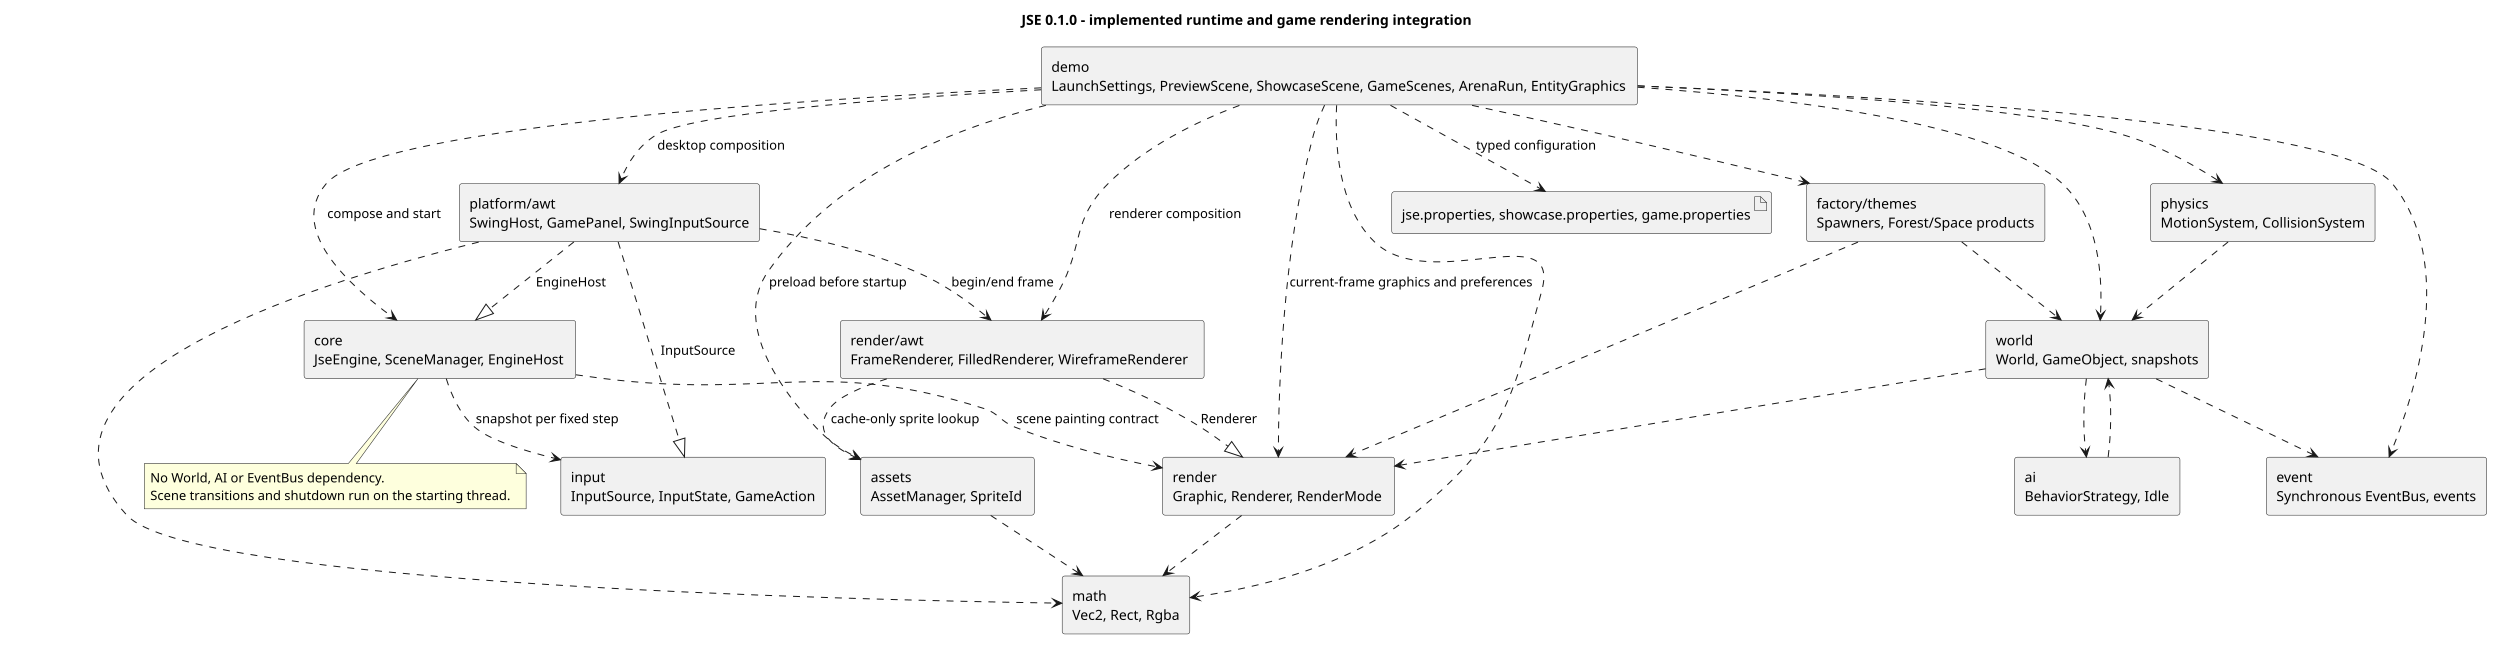
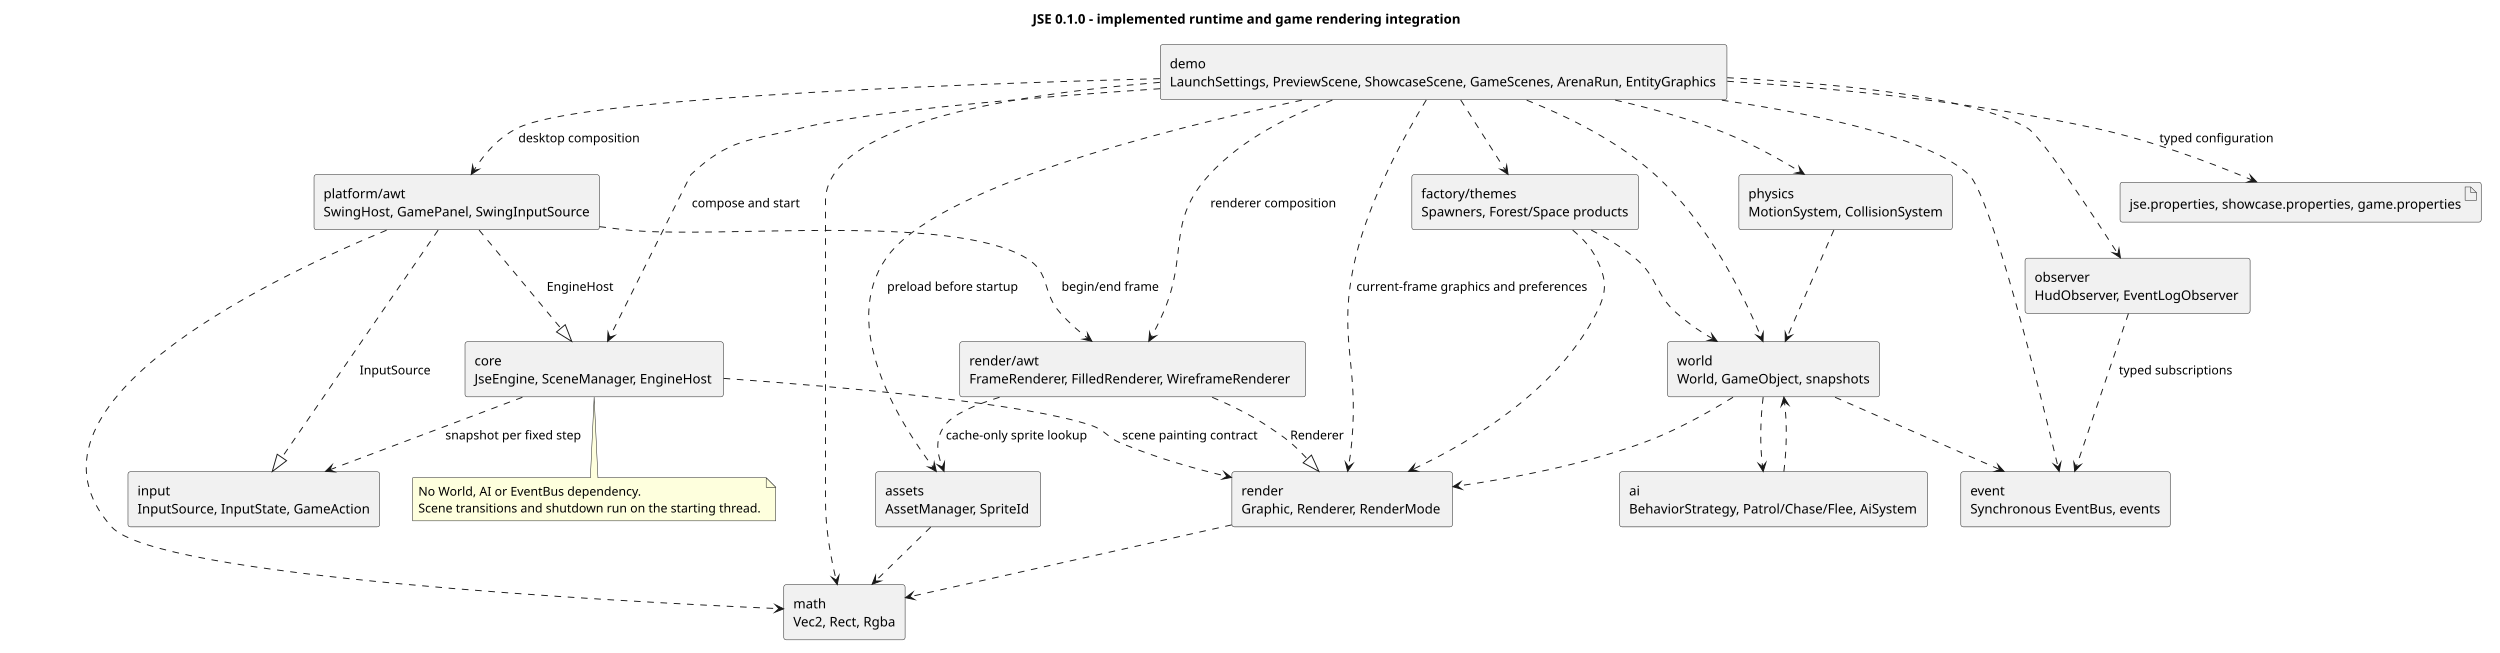
- <svg xmlns="http://www.w3.org/2000/svg" version="1.1" data-diagram-type="DESCRIPTION" style="width:2507px;height:649px;background:#FFFFFF;" width="2507px" height="649px" viewBox="0 0 2507 649" zoomAndPan="magnify" preserveAspectRatio="none" contentStyleType="text/css">
+ <svg xmlns="http://www.w3.org/2000/svg" version="1.1" data-diagram-type="DESCRIPTION" style="width:2637px;height:688px;background:#FFFFFF;" width="2637px" height="688px" viewBox="0 0 2637 688" zoomAndPan="magnify" preserveAspectRatio="none" contentStyleType="text/css">
  <defs />
  <g font-family="sans-serif" lengthAdjust="spacing">
    <g class="title" data-source-line="1">
-       <text x="1024.291" y="24.966" fill="#000" font-size="14" textLength="452.002" font-weight="700">JSE 0.1.0 - implemented runtime and game rendering integration</text>
+       <text x="1089.096" y="24.966" fill="#000" font-size="14" textLength="452.002" font-weight="700">JSE 0.1.0 - implemented runtime and game rendering integration</text>
    </g>
    <g class="entity" data-qualified-name="demo" id="ent0001" data-source-line="3">
-       <rect x="1044.29" y="47.068" width="597.708" height="58.136" fill="#F1F1F1" style="stroke:#181818;stroke-width:0.5;" rx="2.5" ry="2.5" />
-       <text x="1054.29" y="72.034" fill="#000" font-size="14" textLength="38.066">demo</text>
-       <text x="1054.29" y="91.102" fill="#000" font-size="14" textLength="577.708">LaunchSettings, PreviewScene, ShowcaseScene, GameScenes, ArenaRun, EntityGraphics</text>
+       <rect x="1223.86" y="47.068" width="597.708" height="58.136" fill="#F1F1F1" style="stroke:#181818;stroke-width:0.5;" rx="2.5" ry="2.5" />
+       <text x="1233.86" y="72.034" fill="#000" font-size="14" textLength="38.066">demo</text>
+       <text x="1233.86" y="91.102" fill="#000" font-size="14" textLength="577.708">LaunchSettings, PreviewScene, ShowcaseScene, GameScenes, ArenaRun, EntityGraphics</text>
    </g>
    <g class="entity" data-qualified-name="core" id="ent0002" data-source-line="4">
-       <rect x="304.93" y="321.338" width="272.419" height="58.136" fill="#F1F1F1" style="stroke:#181818;stroke-width:0.5;" rx="2.5" ry="2.5" />
-       <text x="314.93" y="346.304" fill="#000" font-size="14" textLength="28.868">core</text>
-       <text x="314.93" y="365.372" fill="#000" font-size="14" textLength="252.419">JseEngine, SceneManager, EngineHost</text>
+       <rect x="490.5" y="360.468" width="272.419" height="58.136" fill="#F1F1F1" style="stroke:#181818;stroke-width:0.5;" rx="2.5" ry="2.5" />
+       <text x="500.5" y="385.434" fill="#000" font-size="14" textLength="28.868">core</text>
+       <text x="500.5" y="404.502" fill="#000" font-size="14" textLength="252.419">JseEngine, SceneManager, EngineHost</text>
    </g>
    <g class="entity" data-qualified-name="input" id="ent0003" data-source-line="5">
-       <rect x="562.42" y="458.478" width="265.447" height="58.136" fill="#F1F1F1" style="stroke:#181818;stroke-width:0.5;" rx="2.5" ry="2.5" />
-       <text x="572.42" y="483.444" fill="#000" font-size="14" textLength="34.58">input</text>
-       <text x="572.42" y="502.512" fill="#000" font-size="14" textLength="245.447">InputSource, InputState, GameAction</text>
+       <rect x="134.99" y="497.608" width="265.447" height="58.136" fill="#F1F1F1" style="stroke:#181818;stroke-width:0.5;" rx="2.5" ry="2.5" />
+       <text x="144.99" y="522.574" fill="#000" font-size="14" textLength="34.58">input</text>
+       <text x="144.99" y="541.642" fill="#000" font-size="14" textLength="245.447">InputSource, InputState, GameAction</text>
    </g>
    <g class="entity" data-qualified-name="platform" id="ent0004" data-source-line="6">
-       <rect x="460.67" y="184.208" width="300.951" height="58.136" fill="#F1F1F1" style="stroke:#181818;stroke-width:0.5;" rx="2.5" ry="2.5" />
-       <text x="470.67" y="209.174" fill="#000" font-size="14" textLength="86.408">platform/awt</text>
-       <text x="470.67" y="228.242" fill="#000" font-size="14" textLength="280.951">SwingHost, GamePanel, SwingInputSource</text>
+       <rect x="331.24" y="184.198" width="300.951" height="58.136" fill="#F1F1F1" style="stroke:#181818;stroke-width:0.5;" rx="2.5" ry="2.5" />
+       <text x="341.24" y="209.164" fill="#000" font-size="14" textLength="86.408">platform/awt</text>
+       <text x="341.24" y="228.232" fill="#000" font-size="14" textLength="280.951">SwingHost, GamePanel, SwingInputSource</text>
    </g>
    <g class="entity" data-qualified-name="render" id="ent0005" data-source-line="7">
-       <rect x="1165.82" y="458.478" width="232.645" height="58.136" fill="#F1F1F1" style="stroke:#181818;stroke-width:0.5;" rx="2.5" ry="2.5" />
-       <text x="1175.82" y="483.444" fill="#000" font-size="14" textLength="44.618">render</text>
-       <text x="1175.82" y="502.512" fill="#000" font-size="14" textLength="212.645">Graphic, Renderer, RenderMode</text>
+       <rect x="1299.39" y="497.608" width="232.645" height="58.136" fill="#F1F1F1" style="stroke:#181818;stroke-width:0.5;" rx="2.5" ry="2.5" />
+       <text x="1309.39" y="522.574" fill="#000" font-size="14" textLength="44.618">render</text>
+       <text x="1309.39" y="541.642" fill="#000" font-size="14" textLength="212.645">Graphic, Renderer, RenderMode</text>
    </g>
    <g class="entity" data-qualified-name="awtrender" id="ent0006" data-source-line="8">
-       <rect x="842.79" y="321.338" width="364.693" height="58.136" fill="#F1F1F1" style="stroke:#181818;stroke-width:0.5;" rx="2.5" ry="2.5" />
-       <text x="852.79" y="346.304" fill="#000" font-size="14" textLength="73.738">render/awt</text>
-       <text x="852.79" y="365.372" fill="#000" font-size="14" textLength="344.693">FrameRenderer, FilledRenderer, WireframeRenderer</text>
+       <rect x="1012.37" y="360.468" width="364.693" height="58.136" fill="#F1F1F1" style="stroke:#181818;stroke-width:0.5;" rx="2.5" ry="2.5" />
+       <text x="1022.37" y="385.434" fill="#000" font-size="14" textLength="73.738">render/awt</text>
+       <text x="1022.37" y="404.502" fill="#000" font-size="14" textLength="344.693">FrameRenderer, FilledRenderer, WireframeRenderer</text>
    </g>
    <g class="entity" data-qualified-name="assets" id="ent0007" data-source-line="9">
-       <rect x="863.12" y="458.478" width="174.041" height="58.136" fill="#F1F1F1" style="stroke:#181818;stroke-width:0.5;" rx="2.5" ry="2.5" />
-       <text x="873.12" y="483.444" fill="#000" font-size="14" textLength="40.922">assets</text>
-       <text x="873.12" y="502.512" fill="#000" font-size="14" textLength="154.041">AssetManager, SpriteId</text>
+       <rect x="923.69" y="497.608" width="174.041" height="58.136" fill="#F1F1F1" style="stroke:#181818;stroke-width:0.5;" rx="2.5" ry="2.5" />
+       <text x="933.69" y="522.574" fill="#000" font-size="14" textLength="40.922">assets</text>
+       <text x="933.69" y="541.642" fill="#000" font-size="14" textLength="154.041">AssetManager, SpriteId</text>
    </g>
    <g class="entity" data-qualified-name="math" id="ent0008" data-source-line="10">
-       <rect x="1065.16" y="577.608" width="127.968" height="58.136" fill="#F1F1F1" style="stroke:#181818;stroke-width:0.5;" rx="2.5" ry="2.5" />
-       <text x="1075.16" y="602.574" fill="#000" font-size="14" textLength="34.65">math</text>
-       <text x="1075.16" y="621.642" fill="#000" font-size="14" textLength="107.968">Vec2, Rect, Rgba</text>
+       <rect x="826.73" y="616.738" width="127.968" height="58.136" fill="#F1F1F1" style="stroke:#181818;stroke-width:0.5;" rx="2.5" ry="2.5" />
+       <text x="836.73" y="641.704" fill="#000" font-size="14" textLength="34.65">math</text>
+       <text x="836.73" y="660.772" fill="#000" font-size="14" textLength="107.968">Vec2, Rect, Rgba</text>
    </g>
    <g class="entity" data-qualified-name="settings" id="ent0009" data-source-line="11">
-       <rect x="1395.66" y="192.238" width="380.965" height="42.068" fill="#F1F1F1" style="stroke:#181818;stroke-width:0.5;" rx="2.5" ry="2.5" />
-       <polygon points="1759.625,197.238,1759.625,211.238,1771.625,211.238,1771.625,203.238,1765.625,197.238,1759.625,197.238" fill="#F1F1F1" style="stroke:#181818;stroke-width:0.5;stroke-linejoin:miter;stroke-miterlimit:10;" />
-       <line x1="1765.625" y1="197.238" x2="1765.625" y2="203.238" style="stroke:#181818;stroke-width:0.5;" />
-       <line x1="1771.625" y1="203.238" x2="1765.625" y2="203.238" style="stroke:#181818;stroke-width:0.5;" />
-       <text x="1405.66" y="220.204" fill="#000" font-size="14" textLength="350.965">jse.properties, showcase.properties, game.properties</text>
+       <rect x="2236.23" y="192.228" width="380.965" height="42.068" fill="#F1F1F1" style="stroke:#181818;stroke-width:0.5;" rx="2.5" ry="2.5" />
+       <polygon points="2600.195,197.228,2600.195,211.228,2612.195,211.228,2612.195,203.228,2606.195,197.228,2600.195,197.228" fill="#F1F1F1" style="stroke:#181818;stroke-width:0.5;stroke-linejoin:miter;stroke-miterlimit:10;" />
+       <line x1="2606.195" y1="197.228" x2="2606.195" y2="203.228" style="stroke:#181818;stroke-width:0.5;" />
+       <line x1="2612.195" y1="203.228" x2="2606.195" y2="203.228" style="stroke:#181818;stroke-width:0.5;" />
+       <text x="2246.23" y="220.194" fill="#000" font-size="14" textLength="350.965">jse.properties, showcase.properties, game.properties</text>
    </g>
    <g class="entity" data-qualified-name="world" id="ent0010" data-source-line="12">
-       <rect x="1991.37" y="321.338" width="223.545" height="58.136" fill="#F1F1F1" style="stroke:#181818;stroke-width:0.5;" rx="2.5" ry="2.5" />
-       <text x="2001.37" y="346.304" fill="#000" font-size="14" textLength="37.478">world</text>
-       <text x="2001.37" y="365.372" fill="#000" font-size="14" textLength="203.545">World, GameObject, snapshots</text>
+       <rect x="1758.94" y="360.468" width="223.545" height="58.136" fill="#F1F1F1" style="stroke:#181818;stroke-width:0.5;" rx="2.5" ry="2.5" />
+       <text x="1768.94" y="385.434" fill="#000" font-size="14" textLength="37.478">world</text>
+       <text x="1768.94" y="404.502" fill="#000" font-size="14" textLength="203.545">World, GameObject, snapshots</text>
    </g>
    <g class="entity" data-qualified-name="factory" id="ent0011" data-source-line="13">
-       <rect x="1811.65" y="184.208" width="238.973" height="58.136" fill="#F1F1F1" style="stroke:#181818;stroke-width:0.5;" rx="2.5" ry="2.5" />
-       <text x="1821.65" y="209.174" fill="#000" font-size="14" textLength="100.338">factory/themes</text>
-       <text x="1821.65" y="228.242" fill="#000" font-size="14" textLength="218.973">Spawners, Forest/Space products</text>
+       <rect x="1489.22" y="184.198" width="238.973" height="58.136" fill="#F1F1F1" style="stroke:#181818;stroke-width:0.5;" rx="2.5" ry="2.5" />
+       <text x="1499.22" y="209.164" fill="#000" font-size="14" textLength="100.338">factory/themes</text>
+       <text x="1499.22" y="228.232" fill="#000" font-size="14" textLength="218.973">Spawners, Forest/Space products</text>
    </g>
    <g class="entity" data-qualified-name="physics" id="ent0012" data-source-line="14">
-       <rect x="2156.6" y="184.208" width="225.085" height="58.136" fill="#F1F1F1" style="stroke:#181818;stroke-width:0.5;" rx="2.5" ry="2.5" />
-       <text x="2166.6" y="209.174" fill="#000" font-size="14" textLength="48.146">physics</text>
-       <text x="2166.6" y="228.242" fill="#000" font-size="14" textLength="205.085">MotionSystem, CollisionSystem</text>
+       <rect x="1834.17" y="184.198" width="225.085" height="58.136" fill="#F1F1F1" style="stroke:#181818;stroke-width:0.5;" rx="2.5" ry="2.5" />
+       <text x="1844.17" y="209.164" fill="#000" font-size="14" textLength="48.146">physics</text>
+       <text x="1844.17" y="228.232" fill="#000" font-size="14" textLength="205.085">MotionSystem, CollisionSystem</text>
    </g>
    <g class="entity" data-qualified-name="events" id="ent0013" data-source-line="15">
-       <rect x="2272.7" y="458.478" width="220.885" height="58.136" fill="#F1F1F1" style="stroke:#181818;stroke-width:0.5;" rx="2.5" ry="2.5" />
-       <text x="2282.7" y="483.444" fill="#000" font-size="14" textLength="36.61">event</text>
-       <text x="2282.7" y="502.512" fill="#000" font-size="14" textLength="200.885">Synchronous EventBus, events</text>
-     </g>
-     <g class="entity" data-qualified-name="ai" id="ent0014" data-source-line="16">
-       <rect x="2020.24" y="458.478" width="165.809" height="58.136" fill="#F1F1F1" style="stroke:#181818;stroke-width:0.5;" rx="2.5" ry="2.5" />
-       <text x="2030.24" y="483.444" fill="#000" font-size="14" textLength="11.466">ai</text>
-       <text x="2030.24" y="502.512" fill="#000" font-size="14" textLength="145.809">BehaviorStrategy, Idle</text>
-     </g>
-     <g class="entity" data-qualified-name="GMN43" id="ent0044" data-source-line="46">
-       <path d="M144.67,464.838 L144.67,510.25 A0,0 0 0 0 144.67,510.25 L527.603,510.25 A0,0 0 0 0 527.603,510.25 L527.603,474.838 L517.603,464.838 L357.28,464.838 L419.13,379.738 L349.28,464.838 L144.67,464.838 A0,0 0 0 0 144.67,464.838" style="stroke:#181818;stroke-width:0.5;" fill="#FEFFDD" />
-       <path d="M517.603,464.838 L517.603,474.838 L527.603,474.838 L517.603,464.838" style="stroke:#181818;stroke-width:0.5;" fill="#FEFFDD" />
-       <text x="150.67" y="483.735" fill="#000" font-size="13" textLength="235.755">No World, AI or EventBus dependency.</text>
-       <text x="150.67" y="501.441" fill="#000" font-size="13" textLength="361.933">Scene transitions and shutdown run on the starting thread.</text>
-     </g>
-     <g class="link" data-entity-1="ent0001" data-entity-2="ent0009" id="lnk15" data-source-line="17" data-link-type="dependency">
-       <path d="M1394.38,105.628 C1440.89,131.498 1503.95,166.568 1545.22,189.518" style="stroke:#181818;stroke-width:1;stroke-dasharray:7,7;" fill="none" id="demo-to-settings" />
-       <polygon points="1549.59,191.948,1543.668,184.078,1545.22,189.518,1539.78,191.07,1549.59,191.948" fill="#181818" style="stroke:#181818;stroke-width:1;stroke-linejoin:miter;stroke-miterlimit:10;" />
-       <text x="1480.19" y="150.105" fill="#000" font-size="13" textLength="120.627">typed configuration</text>
-     </g>
-     <g class="link" data-entity-1="ent0001" data-entity-2="ent0002" id="lnk16" data-source-line="18" data-link-type="dependency">
-       <path d="M1044.05,88.078 C761.22,101.668 373.29,129.988 327.14,184.208 C288.85,229.178 347.201,284.071 393.741,318.031" style="stroke:#181818;stroke-width:1;stroke-dasharray:7,7;" fill="none" id="demo-to-core" />
-       <polygon points="397.78,320.978,392.868,312.442,393.741,318.031,388.152,318.904,397.78,320.978" fill="#181818" style="stroke:#181818;stroke-width:1;stroke-linejoin:miter;stroke-miterlimit:10;" />
-       <text x="328.14" y="218.665" fill="#000" font-size="13" textLength="114.036">compose and start</text>
-     </g>
-     <g class="link" data-entity-1="ent0001" data-entity-2="ent0004" id="lnk17" data-source-line="19" data-link-type="dependency">
-       <path d="M1044.07,90.018 C875.46,99.478 691.89,114.328 658.14,135.208 C640.28,146.248 630.228,162.26 622.808,179.38" style="stroke:#181818;stroke-width:1;stroke-dasharray:7,7;" fill="none" id="demo-to-platform" />
-       <polygon points="620.82,183.968,628.069,177.301,622.808,179.38,620.729,174.119,620.82,183.968" fill="#181818" style="stroke:#181818;stroke-width:1;stroke-linejoin:miter;stroke-miterlimit:10;" />
-       <text x="659.14" y="150.105" fill="#000" font-size="13" textLength="128.076">desktop composition</text>
-     </g>
-     <g class="link" data-entity-1="ent0001" data-entity-2="ent0005" id="lnk18" data-source-line="20" data-link-type="dependency">
-       <path d="M1328.29,105.418 C1324.03,114.678 1319.81,125.168 1317.14,135.208 C1286,252.198 1282.094,392.788 1281.924,453.218" style="stroke:#181818;stroke-width:1;stroke-dasharray:7,7;" fill="none" id="demo-to-render" />
-       <polygon points="1281.91,458.218,1285.935,449.229,1281.924,453.218,1277.935,449.207,1281.91,458.218" fill="#181818" style="stroke:#181818;stroke-width:1;stroke-linejoin:miter;stroke-miterlimit:10;" />
-       <text x="1293.19" y="287.235" fill="#000" font-size="13" textLength="244.881">current-frame graphics and preferences</text>
-     </g>
-     <g class="link" data-entity-1="ent0001" data-entity-2="ent0010" id="lnk19" data-source-line="21" data-link-type="dependency">
-       <path d="M1642.19,87.448 C1813.57,99.678 2006.54,126.318 2068.14,184.208 C2105.64,219.438 2108.454,279.016 2106.344,316.136" style="stroke:#181818;stroke-width:1;stroke-dasharray:7,7;" fill="none" id="demo-to-world" />
-       <polygon points="2106.06,321.128,2110.564,312.369,2106.344,316.136,2102.577,311.915,2106.06,321.128" fill="#181818" style="stroke:#181818;stroke-width:1;stroke-linejoin:miter;stroke-miterlimit:10;" />
-     </g>
-     <g class="link" data-entity-1="ent0001" data-entity-2="ent0011" id="lnk20" data-source-line="22" data-link-type="dependency">
-       <path d="M1476.19,105.638 C1518.71,114.888 1565.94,125.318 1609.14,135.208 C1677.22,150.778 1748.35,167.752 1809.41,182.532" style="stroke:#181818;stroke-width:1;stroke-dasharray:7,7;" fill="none" id="demo-to-factory" />
-       <polygon points="1814.27,183.708,1806.464,177.703,1809.41,182.532,1804.582,185.478,1814.27,183.708" fill="#181818" style="stroke:#181818;stroke-width:1;stroke-linejoin:miter;stroke-miterlimit:10;" />
-     </g>
-     <g class="link" data-entity-1="ent0001" data-entity-2="ent0012" id="lnk21" data-source-line="23" data-link-type="dependency">
-       <path d="M1642.31,86.078 C1825.08,94.098 2040.23,108.818 2129.14,135.208 C2164.92,145.818 2197.534,163.854 2224.434,181.144" style="stroke:#181818;stroke-width:1;stroke-dasharray:7,7;" fill="none" id="demo-to-physics" />
-       <polygon points="2228.64,183.848,2223.232,175.617,2224.434,181.144,2218.906,182.347,2228.64,183.848" fill="#181818" style="stroke:#181818;stroke-width:1;stroke-linejoin:miter;stroke-miterlimit:10;" />
-     </g>
-     <g class="link" data-entity-1="ent0001" data-entity-2="ent0013" id="lnk22" data-source-line="24" data-link-type="dependency">
-       <path d="M1642.38,86.128 C1937.81,98.328 2352.17,125.728 2399.14,184.208 C2463.83,264.728 2421.678,395.142 2397.708,453.562" style="stroke:#181818;stroke-width:1;stroke-dasharray:7,7;" fill="none" id="demo-to-events" />
-       <polygon points="2395.81,458.188,2402.927,451.38,2397.708,453.562,2395.526,448.343,2395.81,458.188" fill="#181818" style="stroke:#181818;stroke-width:1;stroke-linejoin:miter;stroke-miterlimit:10;" />
-     </g>
-     <g class="link" data-entity-1="ent0011" data-entity-2="ent0010" id="lnk23" data-source-line="25" data-link-type="dependency">
-       <path d="M1967.2,242.598 C1996.45,265.588 2033.578,294.759 2062.908,317.799" style="stroke:#181818;stroke-width:1;stroke-dasharray:7,7;" fill="none" id="factory-to-world" />
-       <polygon points="2066.84,320.888,2062.234,312.183,2062.908,317.799,2057.292,318.474,2066.84,320.888" fill="#181818" style="stroke:#181818;stroke-width:1;stroke-linejoin:miter;stroke-miterlimit:10;" />
-     </g>
-     <g class="link" data-entity-1="ent0011" data-entity-2="ent0005" id="lnk24" data-source-line="26" data-link-type="dependency">
-       <path d="M1863.22,242.768 C1738.56,295.068 1479.251,403.854 1354.631,456.134" style="stroke:#181818;stroke-width:1;stroke-dasharray:7,7;" fill="none" id="factory-to-render" />
-       <polygon points="1350.02,458.068,1359.867,458.275,1354.631,456.134,1356.772,450.898,1350.02,458.068" fill="#181818" style="stroke:#181818;stroke-width:1;stroke-linejoin:miter;stroke-miterlimit:10;" />
-     </g>
-     <g class="link" data-entity-1="ent0010" data-entity-2="ent0005" id="lnk25" data-source-line="27" data-link-type="dependency">
-       <path d="M1991.13,369.848 C1835.8,395.408 1561.264,440.596 1403.574,466.556" style="stroke:#181818;stroke-width:1;stroke-dasharray:7,7;" fill="none" id="world-to-render" />
-       <polygon points="1398.64,467.368,1408.17,469.853,1403.574,466.556,1406.871,461.959,1398.64,467.368" fill="#181818" style="stroke:#181818;stroke-width:1;stroke-linejoin:miter;stroke-miterlimit:10;" />
-     </g>
-     <g class="link" data-entity-1="ent0010" data-entity-2="ent0013" id="lnk26" data-source-line="28" data-link-type="dependency">
-       <path d="M2162.18,379.898 C2209.83,402.898 2272.047,432.924 2319.677,455.914" style="stroke:#181818;stroke-width:1;stroke-dasharray:7,7;" fill="none" id="world-to-events" />
-       <polygon points="2324.18,458.088,2317.814,450.573,2319.677,455.914,2314.336,457.778,2324.18,458.088" fill="#181818" style="stroke:#181818;stroke-width:1;stroke-linejoin:miter;stroke-miterlimit:10;" />
-     </g>
-     <g class="link" data-entity-1="ent0010" data-entity-2="ent0014" id="lnk27" data-source-line="29" data-link-type="dependency">
-       <path d="M2092.22,379.738 C2089.28,402.798 2088.645,430.238 2091.595,453.288" style="stroke:#181818;stroke-width:1;stroke-dasharray:7,7;" fill="none" id="world-to-ai" />
-       <polygon points="2092.23,458.248,2095.055,448.813,2091.595,453.288,2087.12,449.829,2092.23,458.248" fill="#181818" style="stroke:#181818;stroke-width:1;stroke-linejoin:miter;stroke-miterlimit:10;" />
-     </g>
-     <g class="link" data-entity-1="ent0014" data-entity-2="ent0010" id="lnk28" data-source-line="30" data-link-type="dependency">
-       <path d="M2114.05,458.248 C2117,435.198 2117.632,407.758 2114.692,384.698" style="stroke:#181818;stroke-width:1;stroke-dasharray:7,7;" fill="none" id="ai-to-world" />
-       <polygon points="2114.06,379.738,2111.23,389.172,2114.692,384.698,2119.166,388.16,2114.06,379.738" fill="#181818" style="stroke:#181818;stroke-width:1;stroke-linejoin:miter;stroke-miterlimit:10;" />
-     </g>
-     <g class="link" data-entity-1="ent0012" data-entity-2="ent0010" id="lnk29" data-source-line="31" data-link-type="dependency">
-       <path d="M2234.34,242.598 C2206.11,265.588 2170.357,294.691 2142.057,317.731" style="stroke:#181818;stroke-width:1;stroke-dasharray:7,7;" fill="none" id="physics-to-world" />
-       <polygon points="2138.18,320.888,2147.685,318.308,2142.057,317.731,2142.634,312.104,2138.18,320.888" fill="#181818" style="stroke:#181818;stroke-width:1;stroke-linejoin:miter;stroke-miterlimit:10;" />
-     </g>
-     <g class="link" data-entity-1="ent0001" data-entity-2="ent0006" id="lnk30" data-source-line="32" data-link-type="dependency">
-       <path d="M1242.88,105.698 C1198.06,122.578 1147.31,147.918 1111.14,184.208 C1074.18,221.288 1087.16,245.348 1062.14,291.338 C1056.77,301.208 1053.065,307.453 1047.095,316.733" style="stroke:#181818;stroke-width:1;stroke-dasharray:7,7;" fill="none" id="demo-to-awtrender" />
-       <polygon points="1044.39,320.938,1052.623,315.533,1047.095,316.733,1045.895,311.205,1044.39,320.938" fill="#181818" style="stroke:#181818;stroke-width:1;stroke-linejoin:miter;stroke-miterlimit:10;" />
-       <text x="1112.14" y="218.665" fill="#000" font-size="13" textLength="133.159">renderer composition</text>
-     </g>
-     <g class="link" data-entity-1="ent0001" data-entity-2="ent0007" id="lnk31" data-source-line="33" data-link-type="dependency">
-       <path d="M1048.75,105.628 C942.78,131.898 833.77,181.068 770.14,272.338 C755.35,293.558 738.45,342.338 818.14,428.478 C830.47,441.798 841.913,450.032 858.413,458.142" style="stroke:#181818;stroke-width:1;stroke-dasharray:7,7;" fill="none" id="demo-to-assets" />
-       <polygon points="862.9,460.348,856.587,452.788,858.413,458.142,853.058,459.968,862.9,460.348" fill="#181818" style="stroke:#181818;stroke-width:1;stroke-linejoin:miter;stroke-miterlimit:10;" />
-       <text x="771.14" y="287.235" fill="#000" font-size="13" textLength="138.632">preload before startup</text>
-     </g>
-     <g class="link" data-entity-1="ent0002" data-entity-2="ent0003" id="lnk32" data-source-line="34" data-link-type="dependency">
-       <path d="M447.51,379.698 C452.62,396.158 461.44,416.048 476.14,428.478 C490.52,440.638 519.927,450.614 557.187,459.854" style="stroke:#181818;stroke-width:1;stroke-dasharray:7,7;" fill="none" id="core-to-input" />
-       <polygon points="562.04,461.058,554.267,455.009,557.187,459.854,552.342,462.774,562.04,461.058" fill="#181818" style="stroke:#181818;stroke-width:1;stroke-linejoin:miter;stroke-miterlimit:10;" />
-       <text x="477.14" y="424.375" fill="#000" font-size="13" textLength="143.481">snapshot per fixed step</text>
-     </g>
-     <g class="link" data-entity-1="ent0002" data-entity-2="ent0005" id="lnk33" data-source-line="35" data-link-type="dependency">
-       <path d="M577.52,375.848 C586.52,377.158 595.45,378.388 604.14,379.478 C773.12,400.618 823.81,357.998 986.14,409.478 C1001.91,414.478 1002.76,422.398 1018.14,428.478 C1064.84,446.918 1113.722,459.145 1160.502,468.225" style="stroke:#181818;stroke-width:1;stroke-dasharray:7,7;" fill="none" id="core-to-render" />
-       <polygon points="1165.41,469.178,1157.337,463.536,1160.502,468.225,1155.813,471.39,1165.41,469.178" fill="#181818" style="stroke:#181818;stroke-width:1;stroke-linejoin:miter;stroke-miterlimit:10;" />
-       <text x="1019.14" y="424.375" fill="#000" font-size="13" textLength="143.104">scene painting contract</text>
-     </g>
-     <g class="link" data-entity-1="ent0004" data-entity-2="ent0002" id="lnk34" data-source-line="36" data-link-type="extension">
-       <path d="M575.5,242.598 C546.59,265.588 520.102,286.649 491.112,309.689" style="stroke:#181818;stroke-width:1;stroke-dasharray:7,7;" fill="none" id="platform-to-core" />
-       <polygon points="477.02,320.888,494.845,314.386,487.378,304.991,477.02,320.888" fill="none" style="stroke:#181818;stroke-width:1;stroke-linejoin:miter;stroke-miterlimit:10;" />
-       <text x="537.32" y="287.235" fill="#000" font-size="13" textLength="70.395">EngineHost</text>
-     </g>
-     <g class="link" data-entity-1="ent0004" data-entity-2="ent0003" id="lnk35" data-source-line="37" data-link-type="extension">
-       <path d="M619.89,242.638 C636.03,294.938 664.984,388.788 681.104,441.038" style="stroke:#181818;stroke-width:1;stroke-dasharray:7,7;" fill="none" id="platform-to-input" />
-       <polygon points="686.41,458.238,686.837,439.269,675.37,442.807,686.41,458.238" fill="none" style="stroke:#181818;stroke-width:1;stroke-linejoin:miter;stroke-miterlimit:10;" />
-       <text x="662.49" y="355.805" fill="#000" font-size="13" textLength="75.14">InputSource</text>
-     </g>
-     <g class="link" data-entity-1="ent0004" data-entity-2="ent0006" id="lnk36" data-source-line="38" data-link-type="dependency">
-       <path d="M761.8,229.358 C812.86,237.938 869.29,251.368 918.14,272.338 C945.91,284.268 969.635,301.193 989.835,317.883" style="stroke:#181818;stroke-width:1;stroke-dasharray:7,7;" fill="none" id="platform-to-awtrender" />
-       <polygon points="993.69,321.068,989.3,312.252,989.835,317.883,984.204,318.419,993.69,321.068" fill="#181818" style="stroke:#181818;stroke-width:1;stroke-linejoin:miter;stroke-miterlimit:10;" />
-       <text x="954.02" y="287.235" fill="#000" font-size="13" textLength="102.908">begin/end frame</text>
-     </g>
-     <g class="link" data-entity-1="ent0006" data-entity-2="ent0005" id="lnk37" data-source-line="39" data-link-type="extension">
-       <path d="M1106.2,379.838 C1127.75,388.418 1150.71,398.508 1171.14,409.478 C1197.39,423.568 1210.458,431.918 1231.538,447.568" style="stroke:#181818;stroke-width:1;stroke-dasharray:7,7;" fill="none" id="awtrender-to-render" />
-       <polygon points="1245.99,458.298,1235.114,442.751,1227.961,452.386,1245.99,458.298" fill="none" style="stroke:#181818;stroke-width:1;stroke-linejoin:miter;stroke-miterlimit:10;" />
-       <text x="1204" y="424.375" fill="#000" font-size="13" textLength="56.849">Renderer</text>
-     </g>
-     <g class="link" data-entity-1="ent0006" data-entity-2="ent0007" id="lnk38" data-source-line="40" data-link-type="dependency">
-       <path d="M889.24,379.928 C862.75,388.238 840.54,398.178 832.14,409.478 C816.16,430.978 830.893,446.086 858.193,458.736" style="stroke:#181818;stroke-width:1;stroke-dasharray:7,7;" fill="none" id="awtrender-to-assets" />
-       <polygon points="862.73,460.838,856.246,453.425,858.193,458.736,852.882,460.683,862.73,460.838" fill="#181818" style="stroke:#181818;stroke-width:1;stroke-linejoin:miter;stroke-miterlimit:10;" />
-       <text x="833.14" y="424.375" fill="#000" font-size="13" textLength="148.993">cache-only sprite lookup</text>
-     </g>
-     <g class="link" data-entity-1="ent0005" data-entity-2="ent0008" id="lnk39" data-source-line="41" data-link-type="dependency">
-       <path d="M1245.1,516.898 C1221.22,535.178 1194.25,555.828 1170.34,574.138" style="stroke:#181818;stroke-width:1;stroke-dasharray:7,7;" fill="none" id="render-to-math" />
-       <polygon points="1166.37,577.178,1175.947,574.882,1170.34,574.138,1171.084,568.53,1166.37,577.178" fill="#181818" style="stroke:#181818;stroke-width:1;stroke-linejoin:miter;stroke-miterlimit:10;" />
-     </g>
-     <g class="link" data-entity-1="ent0007" data-entity-2="ent0008" id="lnk40" data-source-line="42" data-link-type="dependency">
-       <path d="M993.47,516.898 C1021.41,535.178 1053.426,556.13 1081.406,574.44" style="stroke:#181818;stroke-width:1;stroke-dasharray:7,7;" fill="none" id="assets-to-math" />
-       <polygon points="1085.59,577.178,1080.249,568.903,1081.406,574.44,1075.869,575.597,1085.59,577.178" fill="#181818" style="stroke:#181818;stroke-width:1;stroke-linejoin:miter;stroke-miterlimit:10;" />
-     </g>
-     <g class="link" data-entity-1="ent0004" data-entity-2="ent0008" id="lnk41" data-source-line="43" data-link-type="dependency">
-       <path d="M480.06,242.758 C298.56,287.828 6,384.228 127.14,516.608 C190.47,585.828 848.421,601.52 1059.781,604.8" style="stroke:#181818;stroke-width:1;stroke-dasharray:7,7;" fill="none" id="platform-to-math" />
-       <polygon points="1064.78,604.878,1055.843,600.739,1059.781,604.8,1055.719,608.738,1064.78,604.878" fill="#181818" style="stroke:#181818;stroke-width:1;stroke-linejoin:miter;stroke-miterlimit:10;" />
-     </g>
-     <g class="link" data-entity-1="ent0001" data-entity-2="ent0008" id="lnk42" data-source-line="44" data-link-type="dependency">
-       <path d="M1340.37,105.568 C1338.46,142.558 1341.28,206.648 1378.14,242.338 C1434.01,296.448 1566.23,216.208 1546.14,291.338 C1516.28,403.008 1506.49,444.508 1416.14,516.608 C1351.31,568.358 1261.248,589.458 1198.548,598.578" style="stroke:#181818;stroke-width:1;stroke-dasharray:7,7;" fill="none" id="demo-to-math" />
-       <polygon points="1193.6,599.298,1203.082,601.961,1198.548,598.578,1201.931,594.044,1193.6,599.298" fill="#181818" style="stroke:#181818;stroke-width:1;stroke-linejoin:miter;stroke-miterlimit:10;" />
+       <rect x="2068.27" y="497.608" width="220.885" height="58.136" fill="#F1F1F1" style="stroke:#181818;stroke-width:0.5;" rx="2.5" ry="2.5" />
+       <text x="2078.27" y="522.574" fill="#000" font-size="14" textLength="36.61">event</text>
+       <text x="2078.27" y="541.642" fill="#000" font-size="14" textLength="200.885">Synchronous EventBus, events</text>
+     </g>
+     <g class="entity" data-qualified-name="observers" id="ent0014" data-source-line="16">
+       <rect x="2136.02" y="272.338" width="237.377" height="58.136" fill="#F1F1F1" style="stroke:#181818;stroke-width:0.5;" rx="2.5" ry="2.5" />
+       <text x="2146.02" y="297.304" fill="#000" font-size="14" textLength="58.254">observer</text>
+       <text x="2146.02" y="316.372" fill="#000" font-size="14" textLength="217.377">HudObserver, EventLogObserver</text>
+     </g>
+     <g class="entity" data-qualified-name="ai" id="ent0015" data-source-line="17">
+       <rect x="1708.34" y="497.608" width="324.751" height="58.136" fill="#F1F1F1" style="stroke:#181818;stroke-width:0.5;" rx="2.5" ry="2.5" />
+       <text x="1718.34" y="522.574" fill="#000" font-size="14" textLength="11.466">ai</text>
+       <text x="1718.34" y="541.642" fill="#000" font-size="14" textLength="304.751">BehaviorStrategy, Patrol/Chase/Flee, AiSystem</text>
+     </g>
+     <g class="entity" data-qualified-name="GMN46" id="ent0047" data-source-line="49">
+       <path d="M435.24,503.968 L435.24,549.38 A0,0 0 0 0 435.24,549.38 L818.173,549.38 A0,0 0 0 0 818.173,549.38 L818.173,513.968 L808.173,503.968 L630.71,503.968 L626.71,418.868 L622.71,503.968 L435.24,503.968 A0,0 0 0 0 435.24,503.968" style="stroke:#181818;stroke-width:0.5;" fill="#FEFFDD" />
+       <path d="M808.173,503.968 L808.173,513.968 L818.173,513.968 L808.173,503.968" style="stroke:#181818;stroke-width:0.5;" fill="#FEFFDD" />
+       <text x="441.24" y="522.865" fill="#000" font-size="13" textLength="235.755">No World, AI or EventBus dependency.</text>
+       <text x="441.24" y="540.571" fill="#000" font-size="13" textLength="361.933">Scene transitions and shutdown run on the starting thread.</text>
+     </g>
+     <g class="link" data-entity-1="ent0001" data-entity-2="ent0009" id="lnk16" data-source-line="18" data-link-type="dependency">
+       <path d="M1821.91,85.708 C1943.31,93.498 2084.23,108.088 2209.71,135.198 C2270.28,148.288 2332.447,171.85 2375.707,189.93" style="stroke:#181818;stroke-width:1;stroke-dasharray:7,7;" fill="none" id="demo-to-settings" />
+       <polygon points="2380.32,191.858,2373.559,184.697,2375.707,189.93,2370.474,192.078,2380.32,191.858" fill="#181818" style="stroke:#181818;stroke-width:1;stroke-linejoin:miter;stroke-miterlimit:10;" />
+       <text x="2277.77" y="150.095" fill="#000" font-size="13" textLength="120.627">typed configuration</text>
+     </g>
+     <g class="link" data-entity-1="ent0001" data-entity-2="ent0002" id="lnk17" data-source-line="19" data-link-type="dependency">
+       <path d="M1223.65,93.558 C1076.46,103.488 915.67,117.638 844.71,135.198 C790.38,148.638 769.52,145.898 728.71,184.198 C728.71,184.198 671.153,299.504 643.123,355.654" style="stroke:#181818;stroke-width:1;stroke-dasharray:7,7;" fill="none" id="demo-to-core" />
+       <polygon points="640.89,360.128,648.489,353.862,643.123,355.654,641.331,350.289,640.89,360.128" fill="#181818" style="stroke:#181818;stroke-width:1;stroke-linejoin:miter;stroke-miterlimit:10;" />
+       <text x="729.71" y="218.665" fill="#000" font-size="13" textLength="114.036">compose and start</text>
+     </g>
+     <g class="link" data-entity-1="ent0001" data-entity-2="ent0004" id="lnk18" data-source-line="20" data-link-type="dependency">
+       <path d="M1223.45,82.968 C958.63,90.088 605.17,105.108 545.71,135.198 C524.76,145.798 510.799,162.442 499.739,179.782" style="stroke:#181818;stroke-width:1;stroke-dasharray:7,7;" fill="none" id="demo-to-platform" />
+       <polygon points="497.05,183.998,505.262,178.561,499.739,179.782,498.517,174.259,497.05,183.998" fill="#181818" style="stroke:#181818;stroke-width:1;stroke-linejoin:miter;stroke-miterlimit:10;" />
+       <text x="546.71" y="150.095" fill="#000" font-size="13" textLength="128.076">desktop composition</text>
+     </g>
+     <g class="link" data-entity-1="ent0001" data-entity-2="ent0005" id="lnk19" data-source-line="21" data-link-type="dependency">
+       <path d="M1504.44,105.458 C1481.89,142.208 1444.68,209.138 1429.71,272.338 C1409.71,356.808 1433.99,381.198 1425.71,467.608 C1424.78,477.278 1424.047,482.845 1422.377,492.215" style="stroke:#181818;stroke-width:1;stroke-dasharray:7,7;" fill="none" id="demo-to-render" />
+       <polygon points="1421.5,497.138,1427.017,488.979,1422.377,492.215,1419.141,487.576,1421.5,497.138" fill="#181818" style="stroke:#181818;stroke-width:1;stroke-linejoin:miter;stroke-miterlimit:10;" />
+       <text x="1430.71" y="306.795" fill="#000" font-size="13" textLength="244.881">current-frame graphics and preferences</text>
+     </g>
+     <g class="link" data-entity-1="ent0001" data-entity-2="ent0010" id="lnk20" data-source-line="22" data-link-type="dependency">
+       <path d="M1610.36,105.668 C1654.58,123.218 1706.91,149.148 1745.71,184.198 C1802.03,235.078 1839.644,312.648 1857.704,355.648" style="stroke:#181818;stroke-width:1;stroke-dasharray:7,7;" fill="none" id="demo-to-world" />
+       <polygon points="1859.64,360.258,1859.843,350.411,1857.704,355.648,1852.467,353.509,1859.64,360.258" fill="#181818" style="stroke:#181818;stroke-width:1;stroke-linejoin:miter;stroke-miterlimit:10;" />
+     </g>
+     <g class="link" data-entity-1="ent0001" data-entity-2="ent0011" id="lnk21" data-source-line="23" data-link-type="dependency">
+       <path d="M1540.74,105.458 C1555.42,128.528 1573.356,156.699 1588.026,179.759" style="stroke:#181818;stroke-width:1;stroke-dasharray:7,7;" fill="none" id="demo-to-factory" />
+       <polygon points="1590.71,183.978,1589.254,174.237,1588.026,179.759,1582.504,178.531,1590.71,183.978" fill="#181818" style="stroke:#181818;stroke-width:1;stroke-linejoin:miter;stroke-miterlimit:10;" />
+     </g>
+     <g class="link" data-entity-1="ent0001" data-entity-2="ent0012" id="lnk22" data-source-line="24" data-link-type="dependency">
+       <path d="M1703.77,105.628 C1738.47,113.468 1774.12,123.208 1806.71,135.198 C1840.69,147.698 1872.142,164.873 1898.992,181.263" style="stroke:#181818;stroke-width:1;stroke-dasharray:7,7;" fill="none" id="demo-to-physics" />
+       <polygon points="1903.26,183.868,1897.662,175.765,1898.992,181.263,1893.494,182.593,1903.26,183.868" fill="#181818" style="stroke:#181818;stroke-width:1;stroke-linejoin:miter;stroke-miterlimit:10;" />
+     </g>
+     <g class="link" data-entity-1="ent0001" data-entity-2="ent0013" id="lnk23" data-source-line="25" data-link-type="dependency">
+       <path d="M1816.21,105.678 C1927.41,122.178 2036.85,147.218 2076.71,184.198 C2100.38,206.158 2152.103,414.496 2170.823,492.456" style="stroke:#181818;stroke-width:1;stroke-dasharray:7,7;" fill="none" id="demo-to-events" />
+       <polygon points="2171.99,497.318,2173.778,487.633,2170.823,492.456,2165.999,489.501,2171.99,497.318" fill="#181818" style="stroke:#181818;stroke-width:1;stroke-linejoin:miter;stroke-miterlimit:10;" />
+     </g>
+     <g class="link" data-entity-1="ent0001" data-entity-2="ent0014" id="lnk24" data-source-line="26" data-link-type="dependency">
+       <path d="M1821.85,81.958 C1950.75,88.758 2084.32,103.598 2138.71,135.198 C2152.8,143.388 2204.947,222.682 2233.897,267.732" style="stroke:#181818;stroke-width:1;stroke-dasharray:7,7;" fill="none" id="demo-to-observers" />
+       <polygon points="2236.6,271.938,2235.1,262.204,2233.897,267.732,2228.369,266.529,2236.6,271.938" fill="#181818" style="stroke:#181818;stroke-width:1;stroke-linejoin:miter;stroke-miterlimit:10;" />
+     </g>
+     <g class="link" data-entity-1="ent0014" data-entity-2="ent0013" id="lnk25" data-source-line="27" data-link-type="dependency">
+       <path d="M2245.09,330.678 C2230.51,373.508 2204.591,449.634 2189.991,492.544" style="stroke:#181818;stroke-width:1;stroke-dasharray:7,7;" fill="none" id="observers-to-events" />
+       <polygon points="2188.38,497.278,2195.066,490.046,2189.991,492.544,2187.492,487.469,2188.38,497.278" fill="#181818" style="stroke:#181818;stroke-width:1;stroke-linejoin:miter;stroke-miterlimit:10;" />
+       <text x="2235.04" y="394.935" fill="#000" font-size="13" textLength="119.639">typed subscriptions</text>
+     </g>
+     <g class="link" data-entity-1="ent0011" data-entity-2="ent0010" id="lnk26" data-source-line="28" data-link-type="dependency">
+       <path d="M1678.46,242.688 C1694.54,250.948 1710.94,260.888 1724.71,272.338 C1749.63,293.048 1744.35,309.098 1768.71,330.468 C1781.42,341.628 1792.285,349.156 1807.005,357.616" style="stroke:#181818;stroke-width:1;stroke-dasharray:7,7;" fill="none" id="factory-to-world" />
+       <polygon points="1811.34,360.108,1805.53,352.155,1807.005,357.616,1801.544,359.091,1811.34,360.108" fill="#181818" style="stroke:#181818;stroke-width:1;stroke-linejoin:miter;stroke-miterlimit:10;" />
+     </g>
+     <g class="link" data-entity-1="ent0011" data-entity-2="ent0005" id="lnk27" data-source-line="29" data-link-type="dependency">
+       <path d="M1658.86,242.718 C1668.88,250.908 1678.06,260.798 1683.71,272.338 C1695.09,295.528 1695.43,307.438 1683.71,330.468 C1642.54,411.398 1554.862,464.584 1490.162,495.114" style="stroke:#181818;stroke-width:1;stroke-dasharray:7,7;" fill="none" id="factory-to-render" />
+       <polygon points="1485.64,497.248,1495.486,497.025,1490.162,495.114,1492.072,489.79,1485.64,497.248" fill="#181818" style="stroke:#181818;stroke-width:1;stroke-linejoin:miter;stroke-miterlimit:10;" />
+     </g>
+     <g class="link" data-entity-1="ent0010" data-entity-2="ent0005" id="lnk28" data-source-line="30" data-link-type="dependency">
+       <path d="M1827.99,418.998 C1801.34,435.518 1765.74,455.418 1731.71,467.608 C1667.78,490.508 1598.13,504.052 1537.48,512.702" style="stroke:#181818;stroke-width:1;stroke-dasharray:7,7;" fill="none" id="world-to-render" />
+       <polygon points="1532.53,513.408,1542.005,516.097,1537.48,512.702,1540.875,508.177,1532.53,513.408" fill="#181818" style="stroke:#181818;stroke-width:1;stroke-linejoin:miter;stroke-miterlimit:10;" />
+     </g>
+     <g class="link" data-entity-1="ent0010" data-entity-2="ent0013" id="lnk29" data-source-line="31" data-link-type="dependency">
+       <path d="M1935.65,419.028 C1988.07,442.028 2056.881,472.219 2109.281,495.209" style="stroke:#181818;stroke-width:1;stroke-dasharray:7,7;" fill="none" id="world-to-events" />
+       <polygon points="2113.86,497.218,2107.225,489.939,2109.281,495.209,2104.011,497.265,2113.86,497.218" fill="#181818" style="stroke:#181818;stroke-width:1;stroke-linejoin:miter;stroke-miterlimit:10;" />
+     </g>
+     <g class="link" data-entity-1="ent0010" data-entity-2="ent0015" id="lnk30" data-source-line="32" data-link-type="dependency">
+       <path d="M1859.79,418.868 C1856.85,441.928 1856.215,469.368 1859.165,492.418" style="stroke:#181818;stroke-width:1;stroke-dasharray:7,7;" fill="none" id="world-to-ai" />
+       <polygon points="1859.8,497.378,1862.625,487.943,1859.165,492.418,1854.69,488.959,1859.8,497.378" fill="#181818" style="stroke:#181818;stroke-width:1;stroke-linejoin:miter;stroke-miterlimit:10;" />
+     </g>
+     <g class="link" data-entity-1="ent0015" data-entity-2="ent0010" id="lnk31" data-source-line="33" data-link-type="dependency">
+       <path d="M1881.62,497.378 C1884.57,474.328 1885.202,446.888 1882.262,423.828" style="stroke:#181818;stroke-width:1;stroke-dasharray:7,7;" fill="none" id="ai-to-world" />
+       <polygon points="1881.63,418.868,1878.8,428.302,1882.262,423.828,1886.736,427.29,1881.63,418.868" fill="#181818" style="stroke:#181818;stroke-width:1;stroke-linejoin:miter;stroke-miterlimit:10;" />
+     </g>
+     <g class="link" data-entity-1="ent0012" data-entity-2="ent0010" id="lnk32" data-source-line="34" data-link-type="dependency">
+       <path d="M1934.33,242.658 C1920.2,275.058 1899.219,323.175 1885.089,355.575" style="stroke:#181818;stroke-width:1;stroke-dasharray:7,7;" fill="none" id="physics-to-world" />
+       <polygon points="1883.09,360.158,1890.354,353.507,1885.089,355.575,1883.021,350.309,1883.09,360.158" fill="#181818" style="stroke:#181818;stroke-width:1;stroke-linejoin:miter;stroke-miterlimit:10;" />
+     </g>
+     <g class="link" data-entity-1="ent0001" data-entity-2="ent0006" id="lnk33" data-source-line="35" data-link-type="dependency">
+       <path d="M1405.36,105.598 C1359.59,121.908 1310,146.838 1275.71,184.198 C1229.36,234.708 1254.26,267.688 1226.71,330.468 C1222.36,340.378 1219.343,346.475 1214.153,355.745" style="stroke:#181818;stroke-width:1;stroke-dasharray:7,7;" fill="none" id="demo-to-awtrender" />
+       <polygon points="1211.71,360.108,1219.597,354.209,1214.153,355.745,1212.616,350.301,1211.71,360.108" fill="#181818" style="stroke:#181818;stroke-width:1;stroke-linejoin:miter;stroke-miterlimit:10;" />
+       <text x="1276.71" y="218.665" fill="#000" font-size="13" textLength="133.159">renderer composition</text>
+     </g>
+     <g class="link" data-entity-1="ent0001" data-entity-2="ent0007" id="lnk34" data-source-line="36" data-link-type="dependency">
+       <path d="M1373.26,105.668 C1216.38,139.078 985.52,199.248 934.71,272.338 C885.17,343.598 947.199,443.726 984.629,493.346" style="stroke:#181818;stroke-width:1;stroke-dasharray:7,7;" fill="none" id="demo-to-assets" />
+       <polygon points="987.64,497.338,985.413,487.744,984.629,493.346,979.027,492.562,987.64,497.338" fill="#181818" style="stroke:#181818;stroke-width:1;stroke-linejoin:miter;stroke-miterlimit:10;" />
+       <text x="935.71" y="306.795" fill="#000" font-size="13" textLength="138.632">preload before startup</text>
+     </g>
+     <g class="link" data-entity-1="ent0002" data-entity-2="ent0003" id="lnk35" data-source-line="37" data-link-type="dependency">
+       <path d="M551.02,419.028 C489.92,442.028 409.049,472.466 347.979,495.456" style="stroke:#181818;stroke-width:1;stroke-dasharray:7,7;" fill="none" id="core-to-input" />
+       <polygon points="343.3,497.218,353.132,497.791,347.979,495.456,350.314,490.304,343.3,497.218" fill="#181818" style="stroke:#181818;stroke-width:1;stroke-linejoin:miter;stroke-miterlimit:10;" />
+       <text x="469.71" y="463.505" fill="#000" font-size="13" textLength="143.481">snapshot per fixed step</text>
+     </g>
+     <g class="link" data-entity-1="ent0002" data-entity-2="ent0005" id="lnk36" data-source-line="38" data-link-type="dependency">
+       <path d="M763.22,399.108 C893.95,408.488 1081.28,425.358 1150.71,448.608 C1166.4,453.858 1167.41,461.318 1182.71,467.608 C1219.44,482.708 1256.225,493.452 1294.055,502.442" style="stroke:#181818;stroke-width:1;stroke-dasharray:7,7;" fill="none" id="core-to-render" />
+       <polygon points="1298.92,503.598,1291.089,497.625,1294.055,502.442,1289.239,505.409,1298.92,503.598" fill="#181818" style="stroke:#181818;stroke-width:1;stroke-linejoin:miter;stroke-miterlimit:10;" />
+       <text x="1183.71" y="463.505" fill="#000" font-size="13" textLength="143.104">scene painting contract</text>
+     </g>
+     <g class="link" data-entity-1="ent0004" data-entity-2="ent0002" id="lnk37" data-source-line="39" data-link-type="extension">
+       <path d="M505.33,242.658 C532.29,275.058 564.627,313.922 591.587,346.322" style="stroke:#181818;stroke-width:1;stroke-dasharray:7,7;" fill="none" id="platform-to-core" />
+       <polygon points="603.1,360.158,596.199,342.484,586.975,350.159,603.1,360.158" fill="none" style="stroke:#181818;stroke-width:1;stroke-linejoin:miter;stroke-miterlimit:10;" />
+       <text x="576.67" y="306.795" fill="#000" font-size="13" textLength="70.395">EngineHost</text>
+     </g>
+     <g class="link" data-entity-1="ent0004" data-entity-2="ent0003" id="lnk38" data-source-line="40" data-link-type="extension">
+       <path d="M462.15,242.728 C421.4,302.038 337.995,423.403 297.345,482.553" style="stroke:#181818;stroke-width:1;stroke-dasharray:7,7;" fill="none" id="platform-to-input" />
+       <polygon points="287.15,497.388,302.29,485.952,292.4,479.155,287.15,497.388" fill="none" style="stroke:#181818;stroke-width:1;stroke-linejoin:miter;stroke-miterlimit:10;" />
+       <text x="379.28" y="394.935" fill="#000" font-size="13" textLength="75.14">InputSource</text>
+     </g>
+     <g class="link" data-entity-1="ent0004" data-entity-2="ent0006" id="lnk39" data-source-line="41" data-link-type="dependency">
+       <path d="M632.23,239.048 C641.18,240.238 650.06,241.348 658.71,242.338 C752.56,253.078 1001.86,223.488 1082.71,272.338 C1108.72,288.048 1098.3,307.958 1118.71,330.468 C1128.41,341.178 1136.321,348.28 1147.781,357" style="stroke:#181818;stroke-width:1;stroke-dasharray:7,7;" fill="none" id="platform-to-awtrender" />
+       <polygon points="1151.76,360.028,1147.02,351.395,1147.781,357,1142.176,357.761,1151.76,360.028" fill="#181818" style="stroke:#181818;stroke-width:1;stroke-linejoin:miter;stroke-miterlimit:10;" />
+       <text x="1119.71" y="306.795" fill="#000" font-size="13" textLength="102.908">begin/end frame</text>
+     </g>
+     <g class="link" data-entity-1="ent0006" data-entity-2="ent0005" id="lnk40" data-source-line="42" data-link-type="extension">
+       <path d="M1278.61,419.028 C1298.07,427.258 1318.2,437.168 1335.71,448.608 C1356.38,462.108 1364.099,468.219 1378.929,484.109" style="stroke:#181818;stroke-width:1;stroke-dasharray:7,7;" fill="none" id="awtrender-to-render" />
+       <polygon points="1391.21,497.268,1383.315,480.015,1374.542,488.202,1391.21,497.268" fill="none" style="stroke:#181818;stroke-width:1;stroke-linejoin:miter;stroke-miterlimit:10;" />
+       <text x="1360.9" y="463.505" fill="#000" font-size="13" textLength="56.849">Renderer</text>
+     </g>
+     <g class="link" data-entity-1="ent0006" data-entity-2="ent0007" id="lnk41" data-source-line="43" data-link-type="dependency">
+       <path d="M1054.31,419.028 C1027.58,427.288 1005.25,437.208 996.71,448.608 C986.36,462.428 987.931,476.839 993.951,492.549" style="stroke:#181818;stroke-width:1;stroke-dasharray:7,7;" fill="none" id="awtrender-to-assets" />
+       <polygon points="995.74,497.218,996.255,487.383,993.951,492.549,988.784,490.245,995.74,497.218" fill="#181818" style="stroke:#181818;stroke-width:1;stroke-linejoin:miter;stroke-miterlimit:10;" />
+       <text x="997.71" y="463.505" fill="#000" font-size="13" textLength="148.993">cache-only sprite lookup</text>
+     </g>
+     <g class="link" data-entity-1="ent0005" data-entity-2="ent0008" id="lnk42" data-source-line="44" data-link-type="dependency">
+       <path d="M1299.2,553.668 C1193.16,577.328 1045.41,610.289 959.91,629.369" style="stroke:#181818;stroke-width:1;stroke-dasharray:7,7;" fill="none" id="render-to-math" />
+       <polygon points="955.03,630.458,964.685,632.402,959.91,629.369,962.943,624.594,955.03,630.458" fill="#181818" style="stroke:#181818;stroke-width:1;stroke-linejoin:miter;stroke-miterlimit:10;" />
+     </g>
+     <g class="link" data-entity-1="ent0007" data-entity-2="ent0008" id="lnk43" data-source-line="45" data-link-type="dependency">
+       <path d="M981.66,556.028 C962.93,574.308 942.248,594.506 923.488,612.816" style="stroke:#181818;stroke-width:1;stroke-dasharray:7,7;" fill="none" id="assets-to-math" />
+       <polygon points="919.91,616.308,929.145,612.884,923.488,612.816,923.557,607.159,919.91,616.308" fill="#181818" style="stroke:#181818;stroke-width:1;stroke-linejoin:miter;stroke-miterlimit:10;" />
+     </g>
+     <g class="link" data-entity-1="ent0004" data-entity-2="ent0008" id="lnk44" data-source-line="46" data-link-type="dependency">
+       <path d="M407.79,242.788 C271.88,299.198 6,430.418 117.71,555.738 C164.65,608.398 644.605,634.208 821.545,641.998" style="stroke:#181818;stroke-width:1;stroke-dasharray:7,7;" fill="none" id="platform-to-math" />
+       <polygon points="826.54,642.218,817.725,637.826,821.545,641.998,817.373,645.818,826.54,642.218" fill="#181818" style="stroke:#181818;stroke-width:1;stroke-linejoin:miter;stroke-miterlimit:10;" />
+     </g>
+     <g class="link" data-entity-1="ent0001" data-entity-2="ent0008" id="lnk45" data-source-line="47" data-link-type="dependency">
+       <path d="M1223.43,86.868 C1052.03,100.928 870.71,134.238 870.71,212.268 C870.71,212.268 870.71,212.268 870.71,527.678 C870.71,558.418 876.323,588.186 881.983,611.776" style="stroke:#181818;stroke-width:1;stroke-dasharray:7,7;" fill="none" id="demo-to-math" />
+       <polygon points="883.15,616.638,884.94,606.953,881.983,611.776,877.161,608.82,883.15,616.638" fill="#181818" style="stroke:#181818;stroke-width:1;stroke-linejoin:miter;stroke-miterlimit:10;" />
    </g>
  </g>
</svg>
